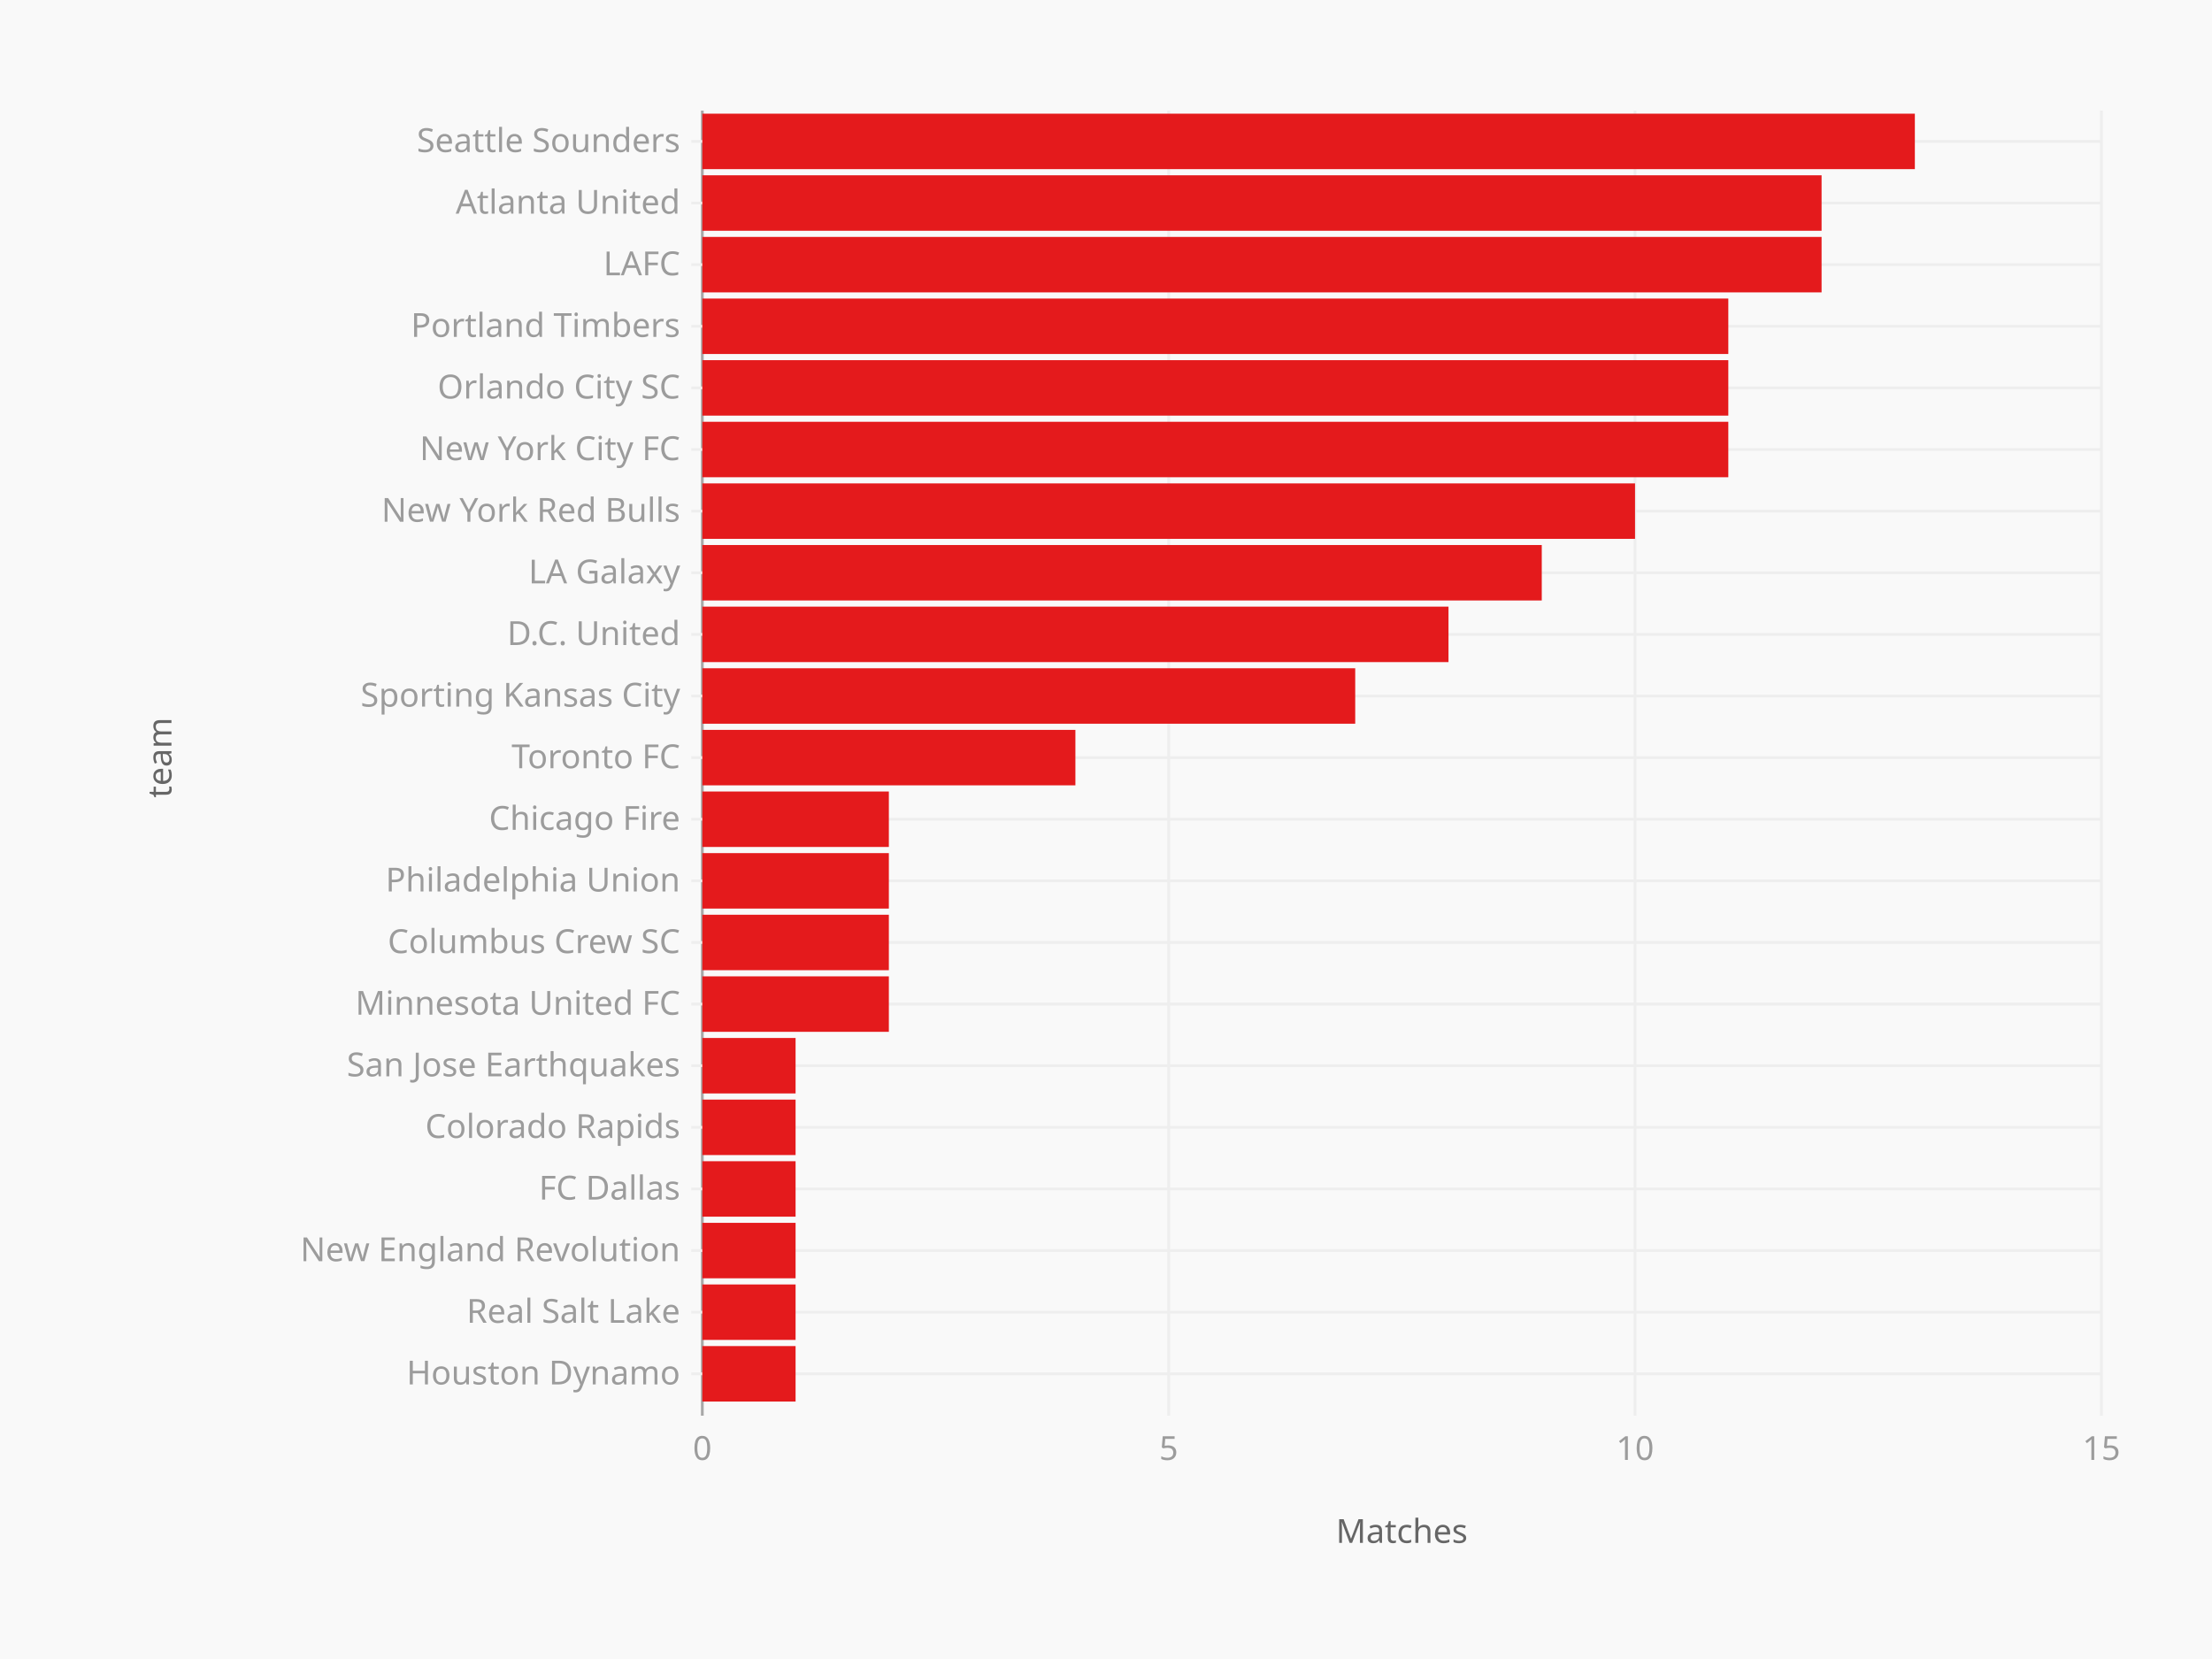
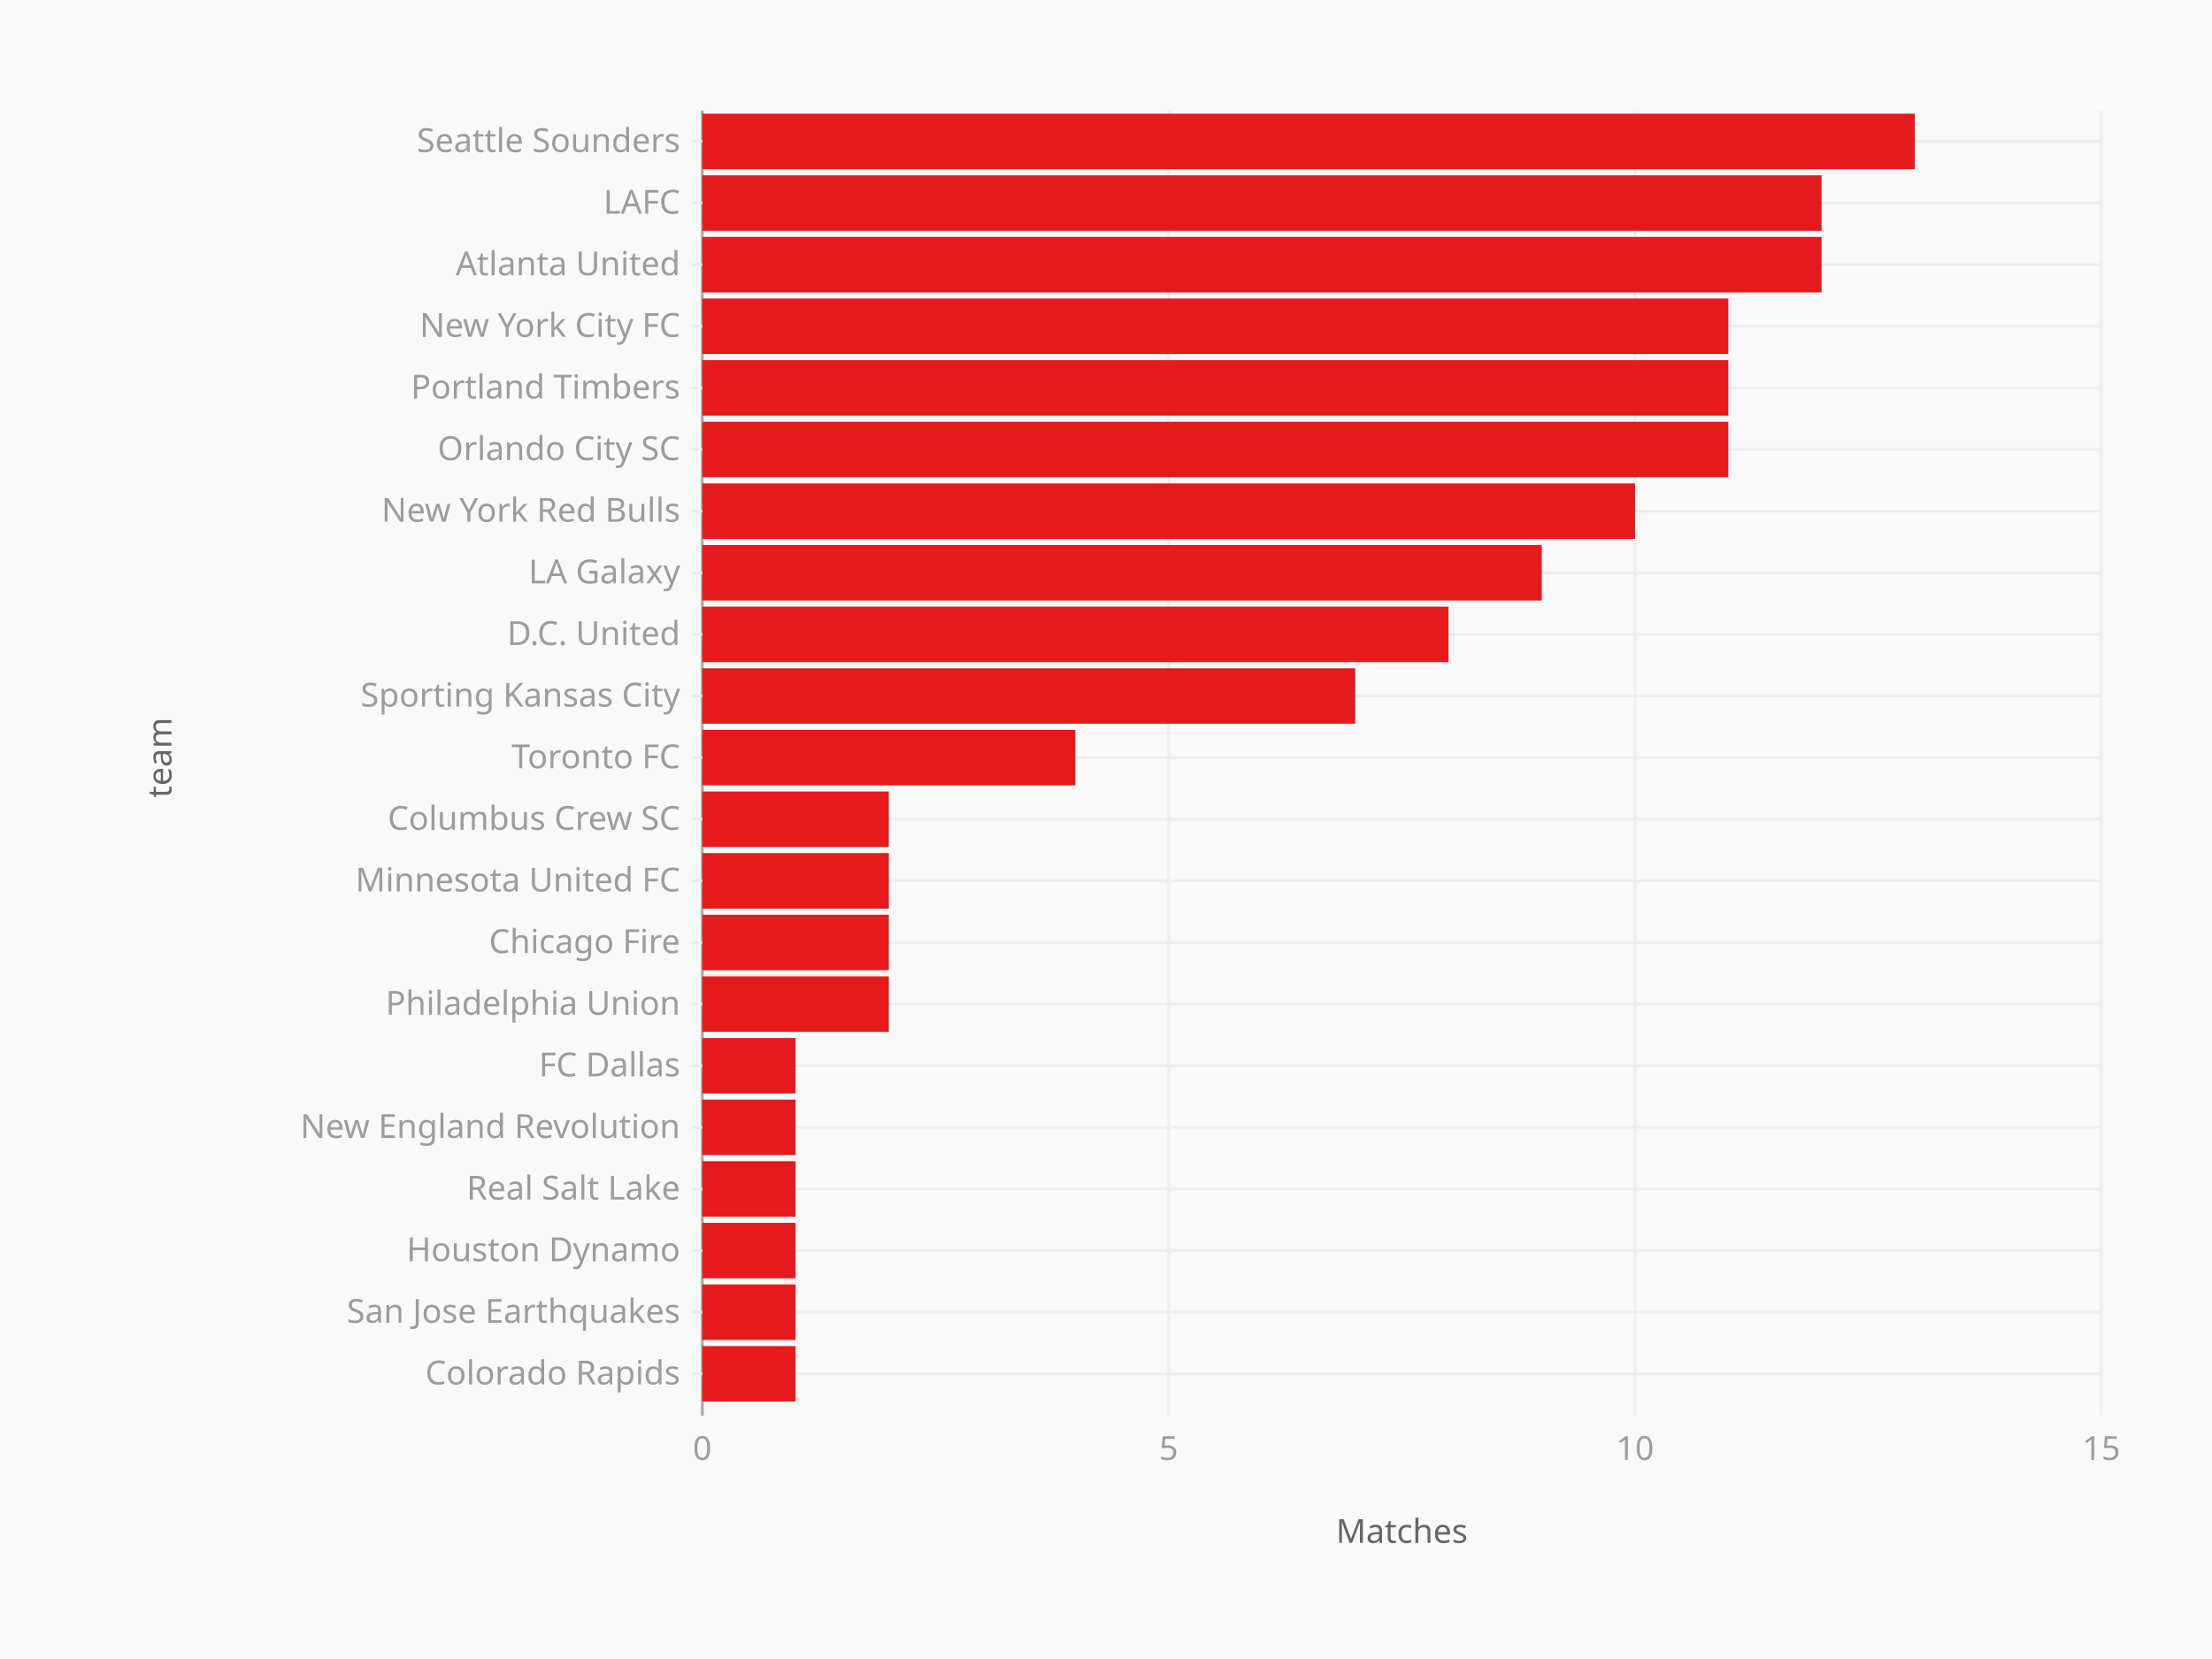
<svg xmlns="http://www.w3.org/2000/svg" height="600" version="1.1" width="800">
  <g>
    <rect fill="#f9f9f9" height="600" width="800" x="0" y="0" />
    <g transform="translate(40 40)">
      <g transform="translate(214 0)" />
      <g transform="translate(0 0)">
        <g transform="translate(214 0)">
          <g class="axis bottom">
            <text dy="1em" fill="#666" font-family="Monaco" text-anchor="middle" transform="" x="253.0" y="506.0">Matches</text>
            <g class="tick">
              <line stroke="#eee" stroke-width="1" x1="168.667" x2="168.667" y1="0" y2="472.0" />
              <text dy="1em" fill="#9c9c9c" font-family="Monaco" text-anchor="middle" x="168.667" y="476.0">5</text>
            </g>
            <g class="tick">
              <line stroke="#eee" stroke-width="1" x1="337.333" x2="337.333" y1="0" y2="472.0" />
              <text dy="1em" fill="#9c9c9c" font-family="Monaco" text-anchor="middle" x="337.333" y="476.0">10</text>
            </g>
            <g class="tick">
              <line stroke="#eee" stroke-width="1" x1="506" x2="506" y1="0" y2="472.0" />
              <text dy="1em" fill="#9c9c9c" font-family="Monaco" text-anchor="middle" x="506" y="476.0">15</text>
            </g>
            <g class="tick">
              <line stroke="#a8a8a8" stroke-width="1" x1="0" x2="0" y1="0" y2="472.0" />
              <text dy="1em" fill="#9c9c9c" font-family="Monaco" text-anchor="middle" x="0" y="476.0">0</text>
            </g>
          </g>
          <g class="axis left">
            <text dy="" fill="#666" font-family="Monaco" text-anchor="middle" transform="rotate(270 -192 234)" x="-192" y="234.0">team</text>
            <g class="tick">
              <line stroke="#eee" stroke-width="1" x1="-4" x2="506.0" y1="456.857" y2="456.857" />
-               <text dy="0.32em" fill="#9c9c9c" font-family="Monaco" text-anchor="end" x="-8" y="456.857">Houston Dynamo</text>
+               <text dy="0.32em" fill="#9c9c9c" font-family="Monaco" text-anchor="end" x="-8" y="456.857">Colorado Rapids</text>
            </g>
            <g class="tick">
              <line stroke="#eee" stroke-width="1" x1="-4" x2="506.0" y1="434.571" y2="434.571" />
-               <text dy="0.32em" fill="#9c9c9c" font-family="Monaco" text-anchor="end" x="-8" y="434.571">Real Salt Lake</text>
+               <text dy="0.32em" fill="#9c9c9c" font-family="Monaco" text-anchor="end" x="-8" y="434.571">San Jose Earthquakes</text>
            </g>
            <g class="tick">
              <line stroke="#eee" stroke-width="1" x1="-4" x2="506.0" y1="412.286" y2="412.286" />
-               <text dy="0.32em" fill="#9c9c9c" font-family="Monaco" text-anchor="end" x="-8" y="412.286">New England Revolution</text>
+               <text dy="0.32em" fill="#9c9c9c" font-family="Monaco" text-anchor="end" x="-8" y="412.286">Houston Dynamo</text>
            </g>
            <g class="tick">
              <line stroke="#eee" stroke-width="1" x1="-4" x2="506.0" y1="390" y2="390" />
-               <text dy="0.32em" fill="#9c9c9c" font-family="Monaco" text-anchor="end" x="-8" y="390">FC Dallas</text>
+               <text dy="0.32em" fill="#9c9c9c" font-family="Monaco" text-anchor="end" x="-8" y="390">Real Salt Lake</text>
            </g>
            <g class="tick">
              <line stroke="#eee" stroke-width="1" x1="-4" x2="506.0" y1="367.714" y2="367.714" />
-               <text dy="0.32em" fill="#9c9c9c" font-family="Monaco" text-anchor="end" x="-8" y="367.714">Colorado Rapids</text>
+               <text dy="0.32em" fill="#9c9c9c" font-family="Monaco" text-anchor="end" x="-8" y="367.714">New England Revolution</text>
            </g>
            <g class="tick">
              <line stroke="#eee" stroke-width="1" x1="-4" x2="506.0" y1="345.429" y2="345.429" />
-               <text dy="0.32em" fill="#9c9c9c" font-family="Monaco" text-anchor="end" x="-8" y="345.429">San Jose Earthquakes</text>
+               <text dy="0.32em" fill="#9c9c9c" font-family="Monaco" text-anchor="end" x="-8" y="345.429">FC Dallas</text>
            </g>
            <g class="tick">
              <line stroke="#eee" stroke-width="1" x1="-4" x2="506.0" y1="323.143" y2="323.143" />
-               <text dy="0.32em" fill="#9c9c9c" font-family="Monaco" text-anchor="end" x="-8" y="323.143">Minnesota United FC</text>
+               <text dy="0.32em" fill="#9c9c9c" font-family="Monaco" text-anchor="end" x="-8" y="323.143">Philadelphia Union</text>
            </g>
            <g class="tick">
              <line stroke="#eee" stroke-width="1" x1="-4" x2="506.0" y1="300.857" y2="300.857" />
-               <text dy="0.32em" fill="#9c9c9c" font-family="Monaco" text-anchor="end" x="-8" y="300.857">Columbus Crew SC</text>
+               <text dy="0.32em" fill="#9c9c9c" font-family="Monaco" text-anchor="end" x="-8" y="300.857">Chicago Fire</text>
            </g>
            <g class="tick">
              <line stroke="#eee" stroke-width="1" x1="-4" x2="506.0" y1="278.571" y2="278.571" />
-               <text dy="0.32em" fill="#9c9c9c" font-family="Monaco" text-anchor="end" x="-8" y="278.571">Philadelphia Union</text>
+               <text dy="0.32em" fill="#9c9c9c" font-family="Monaco" text-anchor="end" x="-8" y="278.571">Minnesota United FC</text>
            </g>
            <g class="tick">
              <line stroke="#eee" stroke-width="1" x1="-4" x2="506.0" y1="256.286" y2="256.286" />
-               <text dy="0.32em" fill="#9c9c9c" font-family="Monaco" text-anchor="end" x="-8" y="256.286">Chicago Fire</text>
+               <text dy="0.32em" fill="#9c9c9c" font-family="Monaco" text-anchor="end" x="-8" y="256.286">Columbus Crew SC</text>
            </g>
            <g class="tick">
              <line stroke="#eee" stroke-width="1" x1="-4" x2="506.0" y1="234" y2="234" />
              <text dy="0.32em" fill="#9c9c9c" font-family="Monaco" text-anchor="end" x="-8" y="234">Toronto FC</text>
            </g>
            <g class="tick">
              <line stroke="#eee" stroke-width="1" x1="-4" x2="506.0" y1="211.714" y2="211.714" />
              <text dy="0.32em" fill="#9c9c9c" font-family="Monaco" text-anchor="end" x="-8" y="211.714">Sporting Kansas City</text>
            </g>
            <g class="tick">
              <line stroke="#eee" stroke-width="1" x1="-4" x2="506.0" y1="189.429" y2="189.429" />
              <text dy="0.32em" fill="#9c9c9c" font-family="Monaco" text-anchor="end" x="-8" y="189.429">D.C. United</text>
            </g>
            <g class="tick">
              <line stroke="#eee" stroke-width="1" x1="-4" x2="506.0" y1="167.143" y2="167.143" />
              <text dy="0.32em" fill="#9c9c9c" font-family="Monaco" text-anchor="end" x="-8" y="167.143">LA Galaxy</text>
            </g>
            <g class="tick">
              <line stroke="#eee" stroke-width="1" x1="-4" x2="506.0" y1="144.857" y2="144.857" />
              <text dy="0.32em" fill="#9c9c9c" font-family="Monaco" text-anchor="end" x="-8" y="144.857">New York Red Bulls</text>
            </g>
            <g class="tick">
              <line stroke="#eee" stroke-width="1" x1="-4" x2="506.0" y1="122.571" y2="122.571" />
-               <text dy="0.32em" fill="#9c9c9c" font-family="Monaco" text-anchor="end" x="-8" y="122.571">New York City FC</text>
+               <text dy="0.32em" fill="#9c9c9c" font-family="Monaco" text-anchor="end" x="-8" y="122.571">Orlando City SC</text>
            </g>
            <g class="tick">
              <line stroke="#eee" stroke-width="1" x1="-4" x2="506.0" y1="100.286" y2="100.286" />
-               <text dy="0.32em" fill="#9c9c9c" font-family="Monaco" text-anchor="end" x="-8" y="100.286">Orlando City SC</text>
+               <text dy="0.32em" fill="#9c9c9c" font-family="Monaco" text-anchor="end" x="-8" y="100.286">Portland Timbers</text>
            </g>
            <g class="tick">
              <line stroke="#eee" stroke-width="1" x1="-4" x2="506.0" y1="78" y2="78" />
-               <text dy="0.32em" fill="#9c9c9c" font-family="Monaco" text-anchor="end" x="-8" y="78">Portland Timbers</text>
+               <text dy="0.32em" fill="#9c9c9c" font-family="Monaco" text-anchor="end" x="-8" y="78">New York City FC</text>
            </g>
            <g class="tick">
              <line stroke="#eee" stroke-width="1" x1="-4" x2="506.0" y1="55.714" y2="55.714" />
-               <text dy="0.32em" fill="#9c9c9c" font-family="Monaco" text-anchor="end" x="-8" y="55.714">LAFC</text>
+               <text dy="0.32em" fill="#9c9c9c" font-family="Monaco" text-anchor="end" x="-8" y="55.714">Atlanta United</text>
            </g>
            <g class="tick">
              <line stroke="#eee" stroke-width="1" x1="-4" x2="506.0" y1="33.429" y2="33.429" />
-               <text dy="0.32em" fill="#9c9c9c" font-family="Monaco" text-anchor="end" x="-8" y="33.429">Atlanta United</text>
+               <text dy="0.32em" fill="#9c9c9c" font-family="Monaco" text-anchor="end" x="-8" y="33.429">LAFC</text>
            </g>
            <g class="tick">
              <line stroke="#eee" stroke-width="1" x1="-4" x2="506.0" y1="11.143" y2="11.143" />
              <text dy="0.32em" fill="#9c9c9c" font-family="Monaco" text-anchor="end" x="-8" y="11.143">Seattle Sounders</text>
            </g>
          </g>
          <g>
            <g class="series bars">
              <rect fill="#e41a1c" height="20.057" width="33.733" x="0" y="446.829" />
              <rect fill="#e41a1c" height="20.057" width="33.733" x="0" y="424.543" />
              <rect fill="#e41a1c" height="20.057" width="33.733" x="0" y="402.257" />
              <rect fill="#e41a1c" height="20.057" width="33.733" x="0" y="379.971" />
              <rect fill="#e41a1c" height="20.057" width="33.733" x="0" y="357.686" />
              <rect fill="#e41a1c" height="20.057" width="33.733" x="0" y="335.4" />
              <rect fill="#e41a1c" height="20.057" width="67.467" x="0" y="313.114" />
              <rect fill="#e41a1c" height="20.057" width="67.467" x="0" y="290.829" />
              <rect fill="#e41a1c" height="20.057" width="67.467" x="0" y="268.543" />
              <rect fill="#e41a1c" height="20.057" width="67.467" x="0" y="246.257" />
              <rect fill="#e41a1c" height="20.057" width="134.933" x="0" y="223.971" />
              <rect fill="#e41a1c" height="20.057" width="236.133" x="0" y="201.686" />
              <rect fill="#e41a1c" height="20.057" width="269.867" x="0" y="179.4" />
              <rect fill="#e41a1c" height="20.057" width="303.6" x="0" y="157.114" />
              <rect fill="#e41a1c" height="20.057" width="337.333" x="0" y="134.829" />
              <rect fill="#e41a1c" height="20.057" width="371.067" x="0" y="112.543" />
              <rect fill="#e41a1c" height="20.057" width="371.067" x="0" y="90.257" />
              <rect fill="#e41a1c" height="20.057" width="371.067" x="0" y="67.971" />
              <rect fill="#e41a1c" height="20.057" width="404.8" x="0" y="45.686" />
              <rect fill="#e41a1c" height="20.057" width="404.8" x="0" y="23.4" />
              <rect fill="#e41a1c" height="20.057" width="438.533" x="0" y="1.114" />
            </g>
          </g>
        </g>
      </g>
    </g>
  </g>
</svg>
